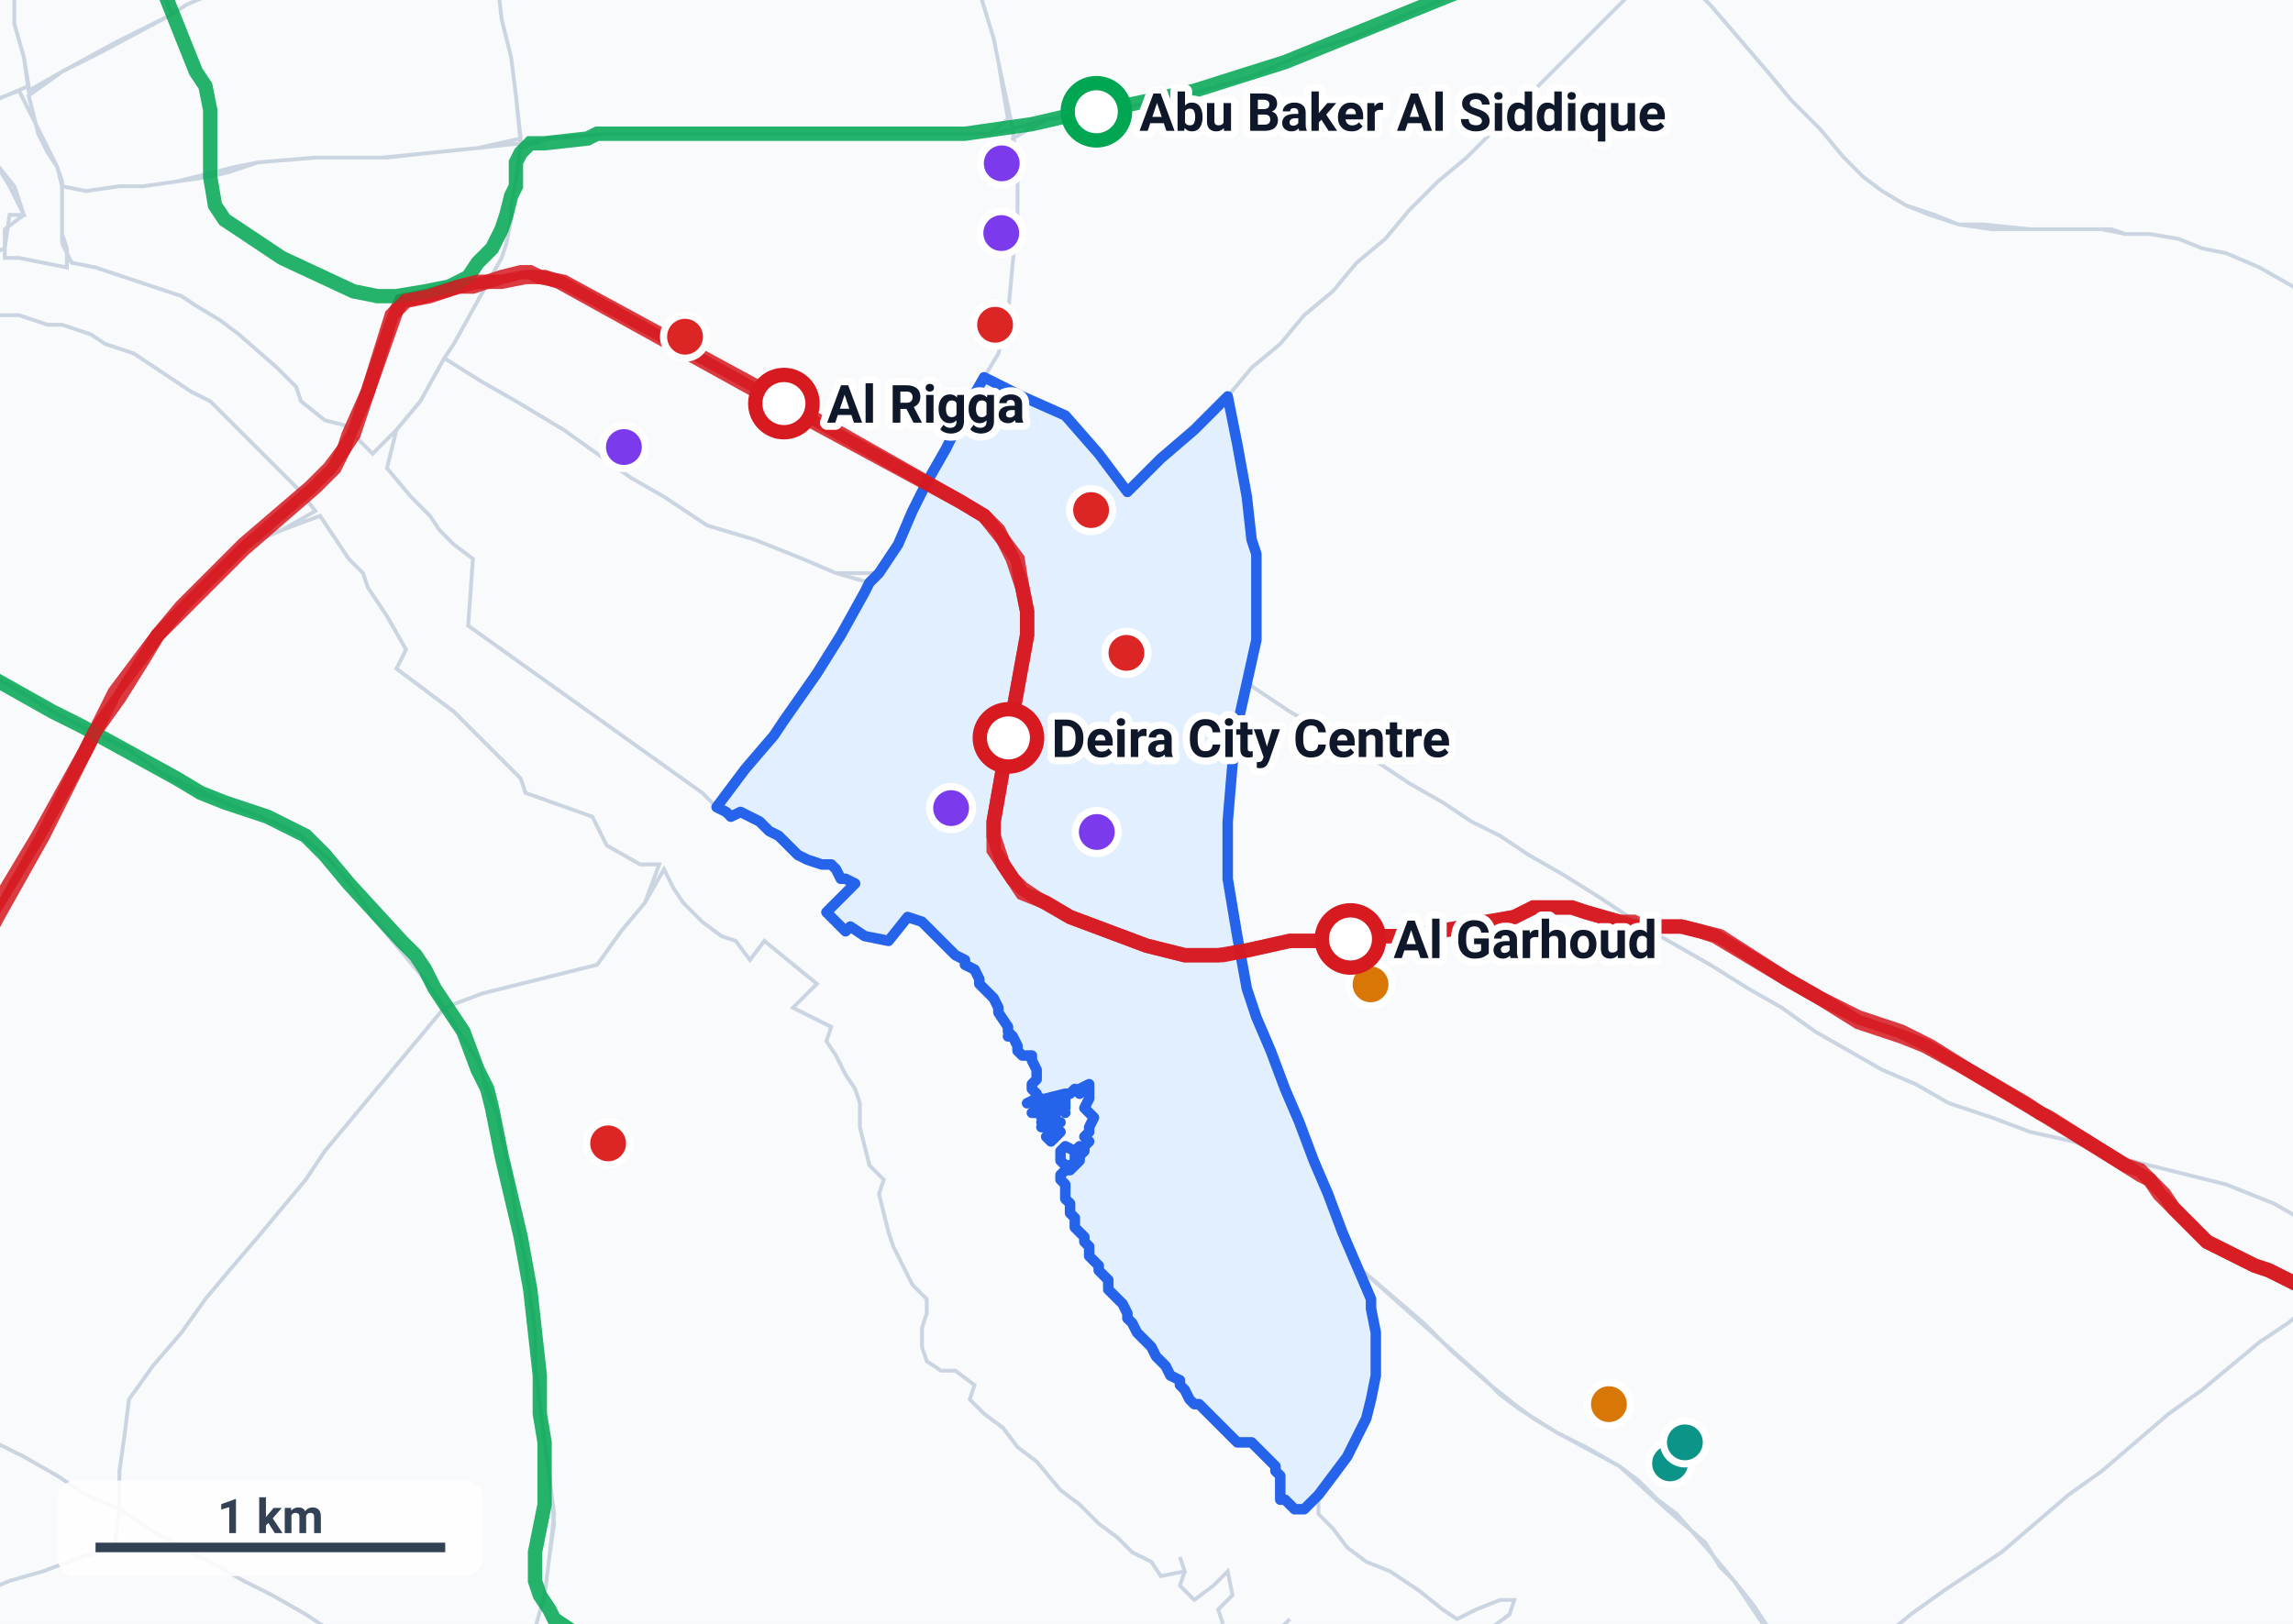
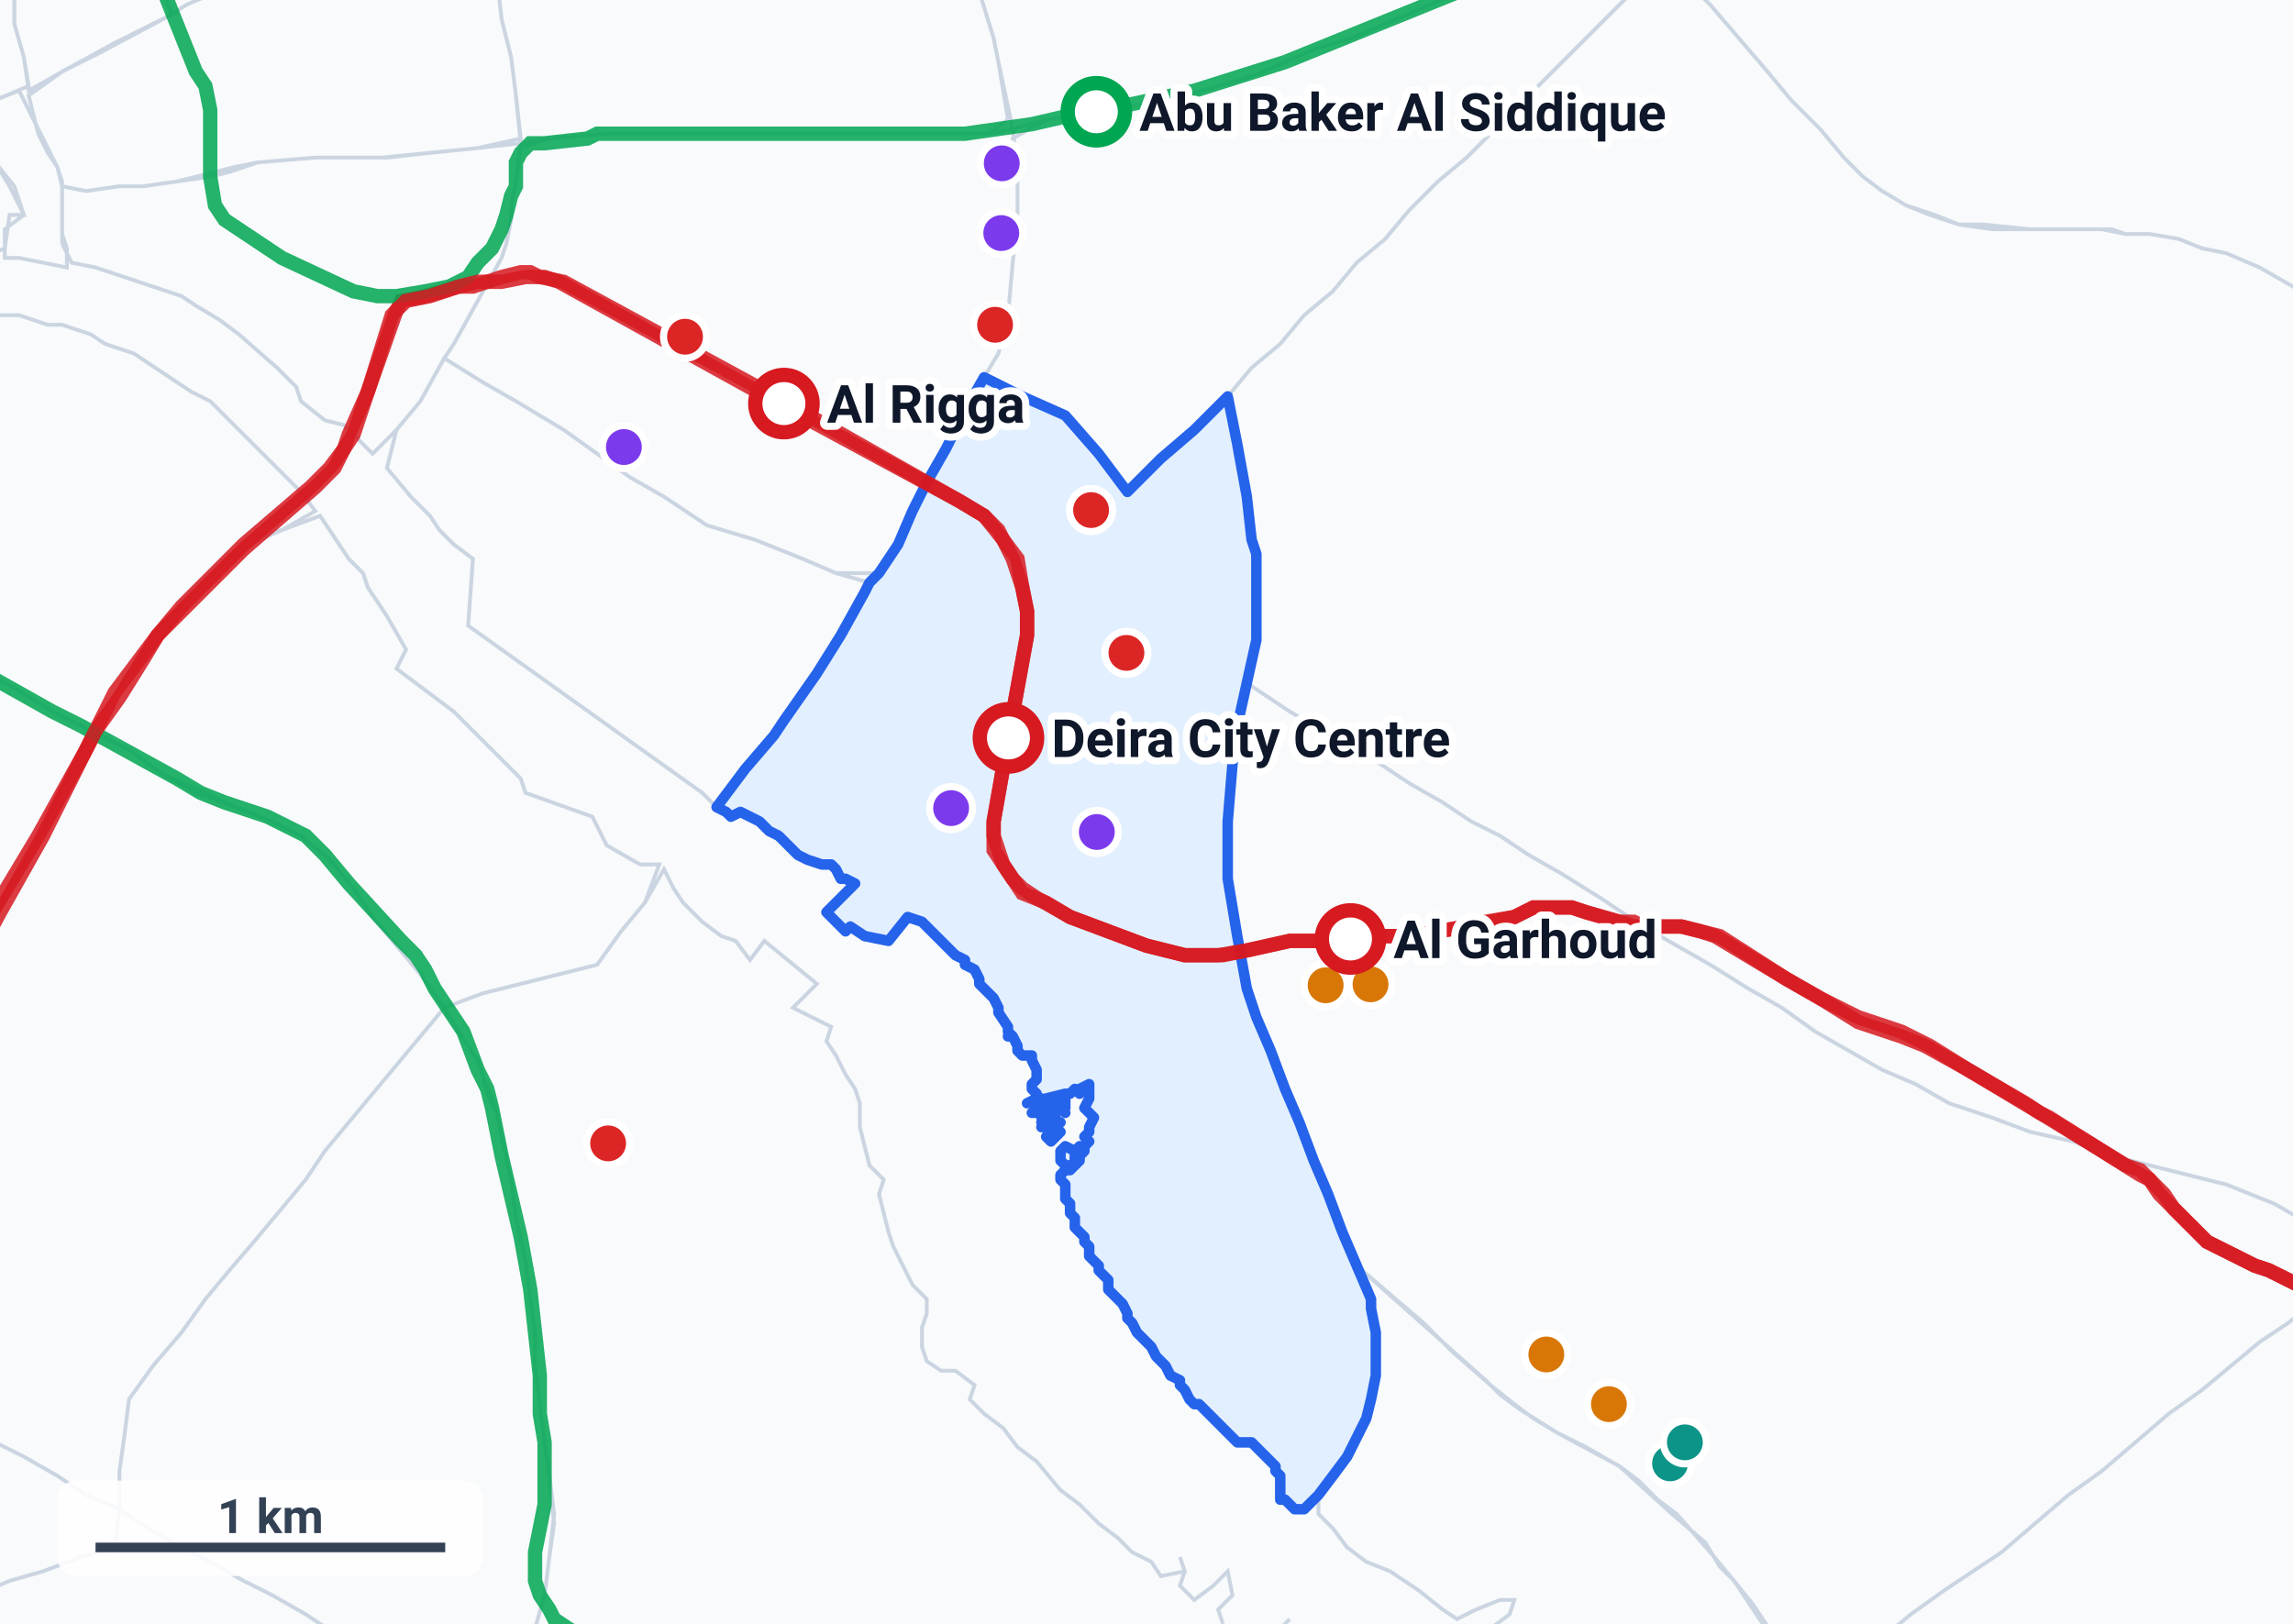
<svg xmlns="http://www.w3.org/2000/svg" viewBox="0 0 480 340" width="480" height="340">
  <style>.l{font:600 11px system-ui,-apple-system,"Segoe UI",Roboto,sans-serif;fill:#0f172a;paint-order:stroke;stroke:#fff;stroke-width:3px;stroke-linejoin:round}.s{font:600 10px system-ui,-apple-system,"Segoe UI",Roboto,sans-serif;fill:#334155}</style>
  <rect width="480" height="340" fill="#f8fafc" />
  <path d="M394,343 400,338 407,333 413,329 419,325 426,319 433,313 440,308 447,302 454,296 461,291 467,286 473,281 479,277 485,272M-8,298 -1,302 5,305 12,309 18,313 25,316 24,324 17,326 9,329 2,331 -5,334M461,52 466,53 473,56 480,60 486,65M483,256 476,252 466,248 458,246 450,244 442,242 434,239 425,237 417,234 408,231 401,227 394,224 387,220 380,216 373,211 366,207 358,202 351,198 344,194 335,188 327,183 320,179 314,175 308,172 302,168 295,164 289,160 283,156 277,153 270,149 264,145 261,143 263,134 263,127 263,121 263,116 261,104 259,93 257,83 262,77 268,72 273,66 279,61 284,55 290,50 295,44 301,38 307,33 313,27 319,21 324,16 330,10 336,4 342,-2M352,-5 358,1 364,8 370,15 375,21 381,27 386,33 390,37 394,40 399,43 404,45 410,47 415,47 425,48 432,48 440,48 445,49 450,49 456,50 461,52M485,272 479,277 473,281 467,286 461,291 454,296 447,302 440,308 433,313 426,319 419,325 413,329 407,333 400,338 394,343M371,343 367,337 363,331 358,325 351,317 347,314 343,310 339,307 326,300 321,297 317,294 312,290 304,283 298,277 291,271 284,265 281,258 278,250 275,243 272,235 269,228 266,220 263,213 261,207 259,196 257,184 257,172 258,160 259,152 261,143 264,145 270,149 277,153 283,156 289,160 295,164 302,168 308,172 314,175 320,179 327,183 335,188 344,194 351,198 358,202 366,207 373,211 380,216 387,220 394,224 401,227 408,231 417,234 425,237 434,239 442,242 450,244 458,246 466,248 476,252 483,256M78,346 70,342 64,338 57,334 51,331 44,327 38,324 31,320 25,316 25,308 26,301 27,293 32,286 38,279 43,272 48,266 54,259 59,253 64,247 68,241 73,235 78,229 83,223 88,217 93,211 96,216 98,219 100,222 101,225 102,229 104,233 105,238 107,247 108,255 110,264 111,272 112,279 112,286 113,294 114,302 115,309 116,317 115,326 114,334 112,341M34,-2 36,3 24,9 13,15 6,19 5,12 3,5 3,-1M206,79 202,86 198,94 194,101 191,107 188,114 184,120 175,120 168,117 158,113 148,110 139,104 132,100 125,95 118,90 108,84 101,80 93,75 95,72 100,63 105,54 106,51 107,46 107,43 108,38 109,31 115,29 127,28 135,28 143,28 151,28 159,28 167,28 175,28 183,28 191,28 199,28 203,28 207,28 212,27 213,36 213,39 213,45 212,55 211,66 210,70 209,74 206,79M342,-2 336,4 330,10 324,16 319,21 313,27 307,33 301,38 295,44 290,50 284,55 279,61 273,66 268,72 262,77 257,83 250,90 243,96 236,103 230,95 223,87 214,83 206,79 209,74 210,70 211,66 212,55 213,45 213,39 213,36 212,29 219,25 227,24 234,23 242,21 248,20 262,16 269,13 276,10 283,8 290,5 297,2 304,-1 310,-3 317,-6M53,-6 46,-2 39,1 36,3 34,-2M13,51 13,44 13,39 18,40 25,39 30,39 37,38 44,37 48,36 54,34 66,33 75,33 80,33 90,32 100,31 109,30 108,38 107,43 107,46 106,51 105,54 95,72 93,75 88,84 83,90 78,95 75,92 72,89 68,88 63,84 62,81 58,77 50,70 46,67 41,64 38,62 32,60 26,58 20,56 15,55 13,51M-8,24 -5,28 -1,34 2,39 5,45 2,45 1,52 -4,54 -9,54M64,338 70,342 78,346M-5,334 2,331 9,329 17,326 24,324 25,316 31,320 38,324 44,327 51,331 57,334 64,338M78,192 83,198 88,204 93,211 88,217 83,223 78,229 73,235 68,241 64,247 59,253 54,259 48,266 43,272 38,279 32,286 27,293 26,301 25,308 25,316 18,313 12,309 5,305 -1,302 -8,298M-10,208 -6,201 -2,194 1,187 5,181 9,174 12,167 16,160 19,153 27,157 34,162 41,166 44,167 57,172 63,175 69,180 74,186 78,192M208,8 209,13 211,25 207,28 203,28 199,28 191,28 183,28 175,28 167,28 159,28 151,28 143,28 135,28 127,28 115,29 109,30 108,20 107,12 105,4 104,-5M204,-5 208,8M107,12 108,20 109,29 100,31 90,32 81,33 75,33 66,33 54,34 49,35 45,36 37,38 30,39 25,39 18,40 13,39 12,35 10,32 8,28 6,20 13,15 21,11 36,3 39,1 46,-2 53,-6M104,-5 105,4 107,12M112,341 114,334 115,326 116,319 115,309 114,302 113,294 112,286 112,279 111,272 110,264 108,255 107,247 105,238 104,233 103,230 101,225 100,222 98,219 96,216 93,211 101,208 109,206 117,204 125,202 130,195 135,189 139,182 141,186 143,189 147,193 151,196 154,197 157,201 160,197 171,206 166,211 170,213 174,215 173,218 175,221 177,225 179,228 180,231 180,236 181,240 182,244 185,247 184,250 185,254 186,258 187,261 189,265 191,269 194,272 194,275 193,278 193,282 194,285 197,287 200,287 204,290 203,293 206,296 210,299 213,303 217,306 222,312 226,315 230,319 234,322 237,325 241,327 243,330 248,329 247,326 248,329 247,332 250,335 254,332 257,329 258,334 255,337 256,340M3,144 11,149 19,153 16,160 12,167 9,174 5,181 1,187 -2,194 -6,201 -10,208M-5,140 3,144M-4,70 -3,66 4,66 7,67 10,68 13,68 16,69 19,70 22,72 25,73 28,74 31,76 34,78 37,80 40,82 44,84 48,88 51,91 54,94 57,97 60,100 63,103 66,107 59,111 54,112 50,115 46,118 42,122 38,126 35,130 32,134 29,139 26,142 24,146 22,149 19,153 11,149 3,144 -5,140M-9,87 -6,84 -2,77 -4,72M317,-6 310,-3 304,-1 297,2 290,5 283,8 276,10 269,13 262,16 248,20 242,21 234,23 227,24 219,25 212,27 209,13 208,8 204,-5M132,100 139,104 148,110 158,113 168,117 175,120 182,122 176,133 171,141 164,151 162,154 156,161 150,169 147,166 98,131 99,117 95,114 92,111 90,108 86,104 81,98 83,90 88,84 93,75 101,80 108,84 118,90 125,95 132,100M486,65 480,60 473,56 466,53 461,52 456,50 450,49 445,49 442,48 432,48 425,48 417,48 410,47 405,45 399,43 394,40 390,37 386,33 381,27 375,21 370,15 364,8 358,1 352,-5M19,153 22,149 24,146 26,142 29,139 31,135 33,132 37,128 40,124 43,121 48,117 52,114 59,111 67,108 69,111 71,114 73,117 76,120 77,123 81,129 85,136 83,140 95,149 109,163 110,166 124,171 127,177 134,181 138,181 135,189 130,195 125,202 117,204 109,206 101,208 93,211 88,204 83,198 78,192 74,186 69,180 63,175 57,172 47,168 43,166 34,162 27,157 19,153M13,49 14,52 14,56 4,54 1,54 1,48 5,45 3,39 -1,34 -5,28 -8,24 -4,22 4,19 8,27 10,31 12,35 13,38 13,44 13,49M3,-1 3,5 5,12 6,18 -1,21 -7,24M257,341 264,345 270,339M371,342 367,336 363,331 360,328 357,323 350,317 339,307 332,303 326,300 318,295 314,292 311,289 284,265 285,269 287,272 287,277 288,282 288,286 288,290 287,293 285,298 284,301 282,306 280,309 276,314 276,317 279,320 282,324 286,327 291,329 297,333 302,337 305,339 309,337 314,335 317,335 316,338 312,341 311,344 315,344" fill="none" stroke="#cbd5e1" stroke-width="0.8" />
  <path d="M230,95 236,103 243,96 250,90 257,83 259,93 261,104 262,113 263,116 263,119 263,121 263,127 263,134 261,143 259,152 258,160 257,172 257,184 259,196 261,207 263,213 266,220 269,228 272,235 275,243 278,250 281,258 284,265 287,272 287,274 288,279 288,283 288,288 287,293 286,297 284,301 282,305 279,309 276,313 273,316 272,316 271,316 269,314 268,314 268,313 268,312 268,311 268,310 268,309 267,308 267,307 266,306 265,305 264,304 263,303 262,302 261,302 260,302 259,302 258,301 257,300 256,299 254,297 253,296 252,295 251,294 250,294 249,293 248,291 247,290 247,289 245,288 244,286 243,285 242,284 241,282 240,281 239,280 238,279 237,277 236,276 236,275 235,273 234,272 233,271 232,270 232,269 232,268 231,267 230,266 230,265 229,264 228,263 228,261 227,260 227,259 226,258 225,257 225,255 224,254 224,252 223,251 223,250 223,249 223,248 222,247 222,246 223,245 224,245 224,244 223,244 222,243 222,242 222,241 223,240 225,241 226,240 226,241 225,242 225,243 224,245 225,244 226,243 226,242 227,241 227,240 228,239 227,238 228,237 228,236 229,234 227,232 228,230 228,227 226,228 226,229 225,228 224,229 223,229 219,230 219,231 221,231 223,230 223,232 223,231 222,231 223,233 222,231 221,231 221,233 221,231 220,232 220,233 220,232 219,233 220,235 221,234 220,235 222,235 220,236 221,236 222,237 221,238 220,239 220,239 219,238 220,237 220,236 218,236 220,236 219,235 218,235 219,234 219,234 218,234 219,233 219,232 218,233 216,233 218,232 219,232 218,230 215,231 217,230 217,229 217,229 216,228 216,227 217,226 217,225 217,224 216,222 216,222 216,221 214,221 213,220 213,219 212,217 211,217 212,217 211,216 211,215 209,212 209,211 208,209 207,208 205,206 205,205 204,203 202,202 202,201 200,200 198,198 197,197 195,195 193,193 190,192 186,197 181,196 178,194 177,195 173,191 179,185 177,184 176,184 175,182 174,181 172,181 169,180 167,179 163,175 161,174 159,172 155,170 153,171 152,170 150,169 156,161 162,154 164,151 171,141 176,133 181,124 182,122 184,120 188,114 191,107 194,101 198,94 202,86 206,79 214,83 223,87 230,95Z" fill="#dbeafe" fill-opacity="0.75" stroke="#2563eb" stroke-width="2.2" stroke-linejoin="round" />
  <path d="M232,195 240,198 248,200 255,200 261,199 270,197 277,197 283,196 285,196 289,196 295,196 301,195 307,194 311,193 317,192 321,190 325,190 329,190 332,191 339,193 342,193 344,194 352,194 356,195 360,196 374,205 381,209 389,213 398,216 404,219 412,224 424,231 427,233 445,244 448,245 450,247 453,250 455,253 458,256 462,260 472,265 475,266 481,269 487,273 497,279M232,195 224,192 217,188 214,186 212,184 210,181 209,178 208,175 208,172 211,155 215,133 215,128 214,123 213,117 210,113 209,111 206,108 201,105 164,84 118,59 113,58 111,57 109,57 105,58 99,60 96,60 89,62 84,63 83,65 82,66 77,82 73,91 72,94 69,98 65,102 51,114 38,127 33,133 30,137 24,145 20,153 18,157 8,175 -1,190M-1,190 -8,204 -16,219 -23,232" fill="none" stroke="#d71920" stroke-width="3" stroke-linecap="round" stroke-opacity="0.85" />
  <path d="M173,28 188,28 202,28 209,27 216,26 229,23 236,22 250,19 269,13 306,-2 318,-7 330,-13 333,-15 335,-15 337,-16 340,-16 343,-16 346,-16 350,-15 353,-15 356,-16 359,-16M482,-7 500,5M37,163 17,152 11,149 -5,140 -18,133M-12,-11 -10,-13 -7,-15M31,-11 35,-0 41,15 43,18 44,23 44,30 44,37 45,43 47,46 59,54 74,61 79,62 81,62 83,62 89,61 94,60 96,59 98,58 100,55 103,52 105,48 106,45 107,41 108,39 108,36 108,34 109,32 111,30 114,30 123,29 125,28 132,28 142,28 163,28 173,28M204,354 201,352 198,349 195,348 191,347 187,347 183,348 178,349 175,349 171,349 155,347 138,344 134,344 125,343 122,343 119,341 116,339 115,337 113,334 112,331 112,328 112,325 113,320 114,315 114,310 114,306 114,302 113,296 113,288 111,270 109,259 105,242 103,232 102,228 100,224 97,216 91,207 89,203 87,200 84,197 73,185 68,179 64,175 60,173 56,171 47,168 42,166 37,163" fill="none" stroke="#00a651" stroke-width="3" stroke-linecap="round" stroke-opacity="0.85" />
  <path d="M-0,191 -7,204 -16,219 -23,233M232,195 224,192 219,189 214,187 212,184 210,181 208,178 208,175 208,172 211,155 215,133 215,128 214,123 212,117 210,113 206,108 201,105 164,85 117,59 114,58 112,58 110,58 105,59 100,59 96,60 90,62 85,63 83,65 77,82 74,91 72,94 70,98 66,102 51,115 38,128 33,133 30,138 25,146 20,153 18,157 9,175 -0,191M497,279 487,274 481,269 475,266 472,265 462,260 460,258 455,253 452,250 450,247 448,246 429,234 427,233 412,224 403,219 398,217 389,214 381,209 374,205 359,196 356,195 352,194 344,194 342,194 339,193 332,191 329,190 325,190 321,190 317,192 312,193 307,194 301,195 295,196 289,196 283,197 277,197 270,197 261,199 256,200 248,200 240,198 232,195" fill="none" stroke="#d71920" stroke-width="3" stroke-linecap="round" stroke-opacity="0.85" />
  <circle cx="286.9" cy="206.1" r="4.5" fill="#d97706" stroke="#fff" stroke-width="1.5" />
+   <circle cx="277.5" cy="206.3" r="4.5" fill="#d97706" stroke="#fff" stroke-width="1.5" />
  <circle cx="336.8" cy="294.0" r="4.5" fill="#d97706" stroke="#fff" stroke-width="1.5" />
+   <circle cx="323.7" cy="283.6" r="4.5" fill="#d97706" stroke="#fff" stroke-width="1.5" />
  <circle cx="127.3" cy="239.4" r="4.5" fill="#dc2626" stroke="#fff" stroke-width="1.5" />
  <circle cx="235.8" cy="136.7" r="4.5" fill="#dc2626" stroke="#fff" stroke-width="1.5" />
  <circle cx="228.4" cy="106.8" r="4.5" fill="#dc2626" stroke="#fff" stroke-width="1.5" />
  <circle cx="208.3" cy="68.0" r="4.5" fill="#dc2626" stroke="#fff" stroke-width="1.5" />
  <circle cx="143.4" cy="70.5" r="4.5" fill="#dc2626" stroke="#fff" stroke-width="1.5" />
  <circle cx="229.6" cy="174.2" r="4.5" fill="#7c3aed" stroke="#fff" stroke-width="1.5" />
  <circle cx="199.1" cy="169.2" r="4.5" fill="#7c3aed" stroke="#fff" stroke-width="1.5" />
  <circle cx="209.6" cy="48.8" r="4.5" fill="#7c3aed" stroke="#fff" stroke-width="1.5" />
  <circle cx="209.7" cy="34.2" r="4.5" fill="#7c3aed" stroke="#fff" stroke-width="1.5" />
  <circle cx="130.6" cy="93.6" r="4.5" fill="#7c3aed" stroke="#fff" stroke-width="1.5" />
  <circle cx="349.6" cy="306.4" r="4.5" fill="#0d9488" stroke="#fff" stroke-width="1.5" />
  <circle cx="352.7" cy="302.0" r="4.5" fill="#0d9488" stroke="#fff" stroke-width="1.5" />
  <circle cx="211.1" cy="154.5" r="6" fill="#fff" stroke="#d71920" stroke-width="3" />
  <circle cx="282.7" cy="196.6" r="6" fill="#fff" stroke="#d71920" stroke-width="3" />
  <circle cx="164.1" cy="84.5" r="6" fill="#fff" stroke="#d71920" stroke-width="3" />
  <circle cx="229.5" cy="23.4" r="6" fill="#fff" stroke="#00a651" stroke-width="3" />
  <text x="220.1" y="158.5" text-anchor="start" class="l">Deira City Centre</text>
  <text x="291.7" y="200.6" text-anchor="start" class="l">Al Garhoud</text>
  <text x="173.1" y="88.5" text-anchor="start" class="l">Al Rigga</text>
  <text x="238.5" y="27.4" text-anchor="start" class="l">Abu Baker Al Siddique</text>
  <g>
    <rect x="12" y="310" width="89.2" height="20" rx="4" fill="#fff" fill-opacity="0.85" />
    <path d="M20,324h73.2" stroke="#334155" stroke-width="2" />
    <text x="56.6" y="321" text-anchor="middle" class="s">1 km</text>
  </g>
</svg>
